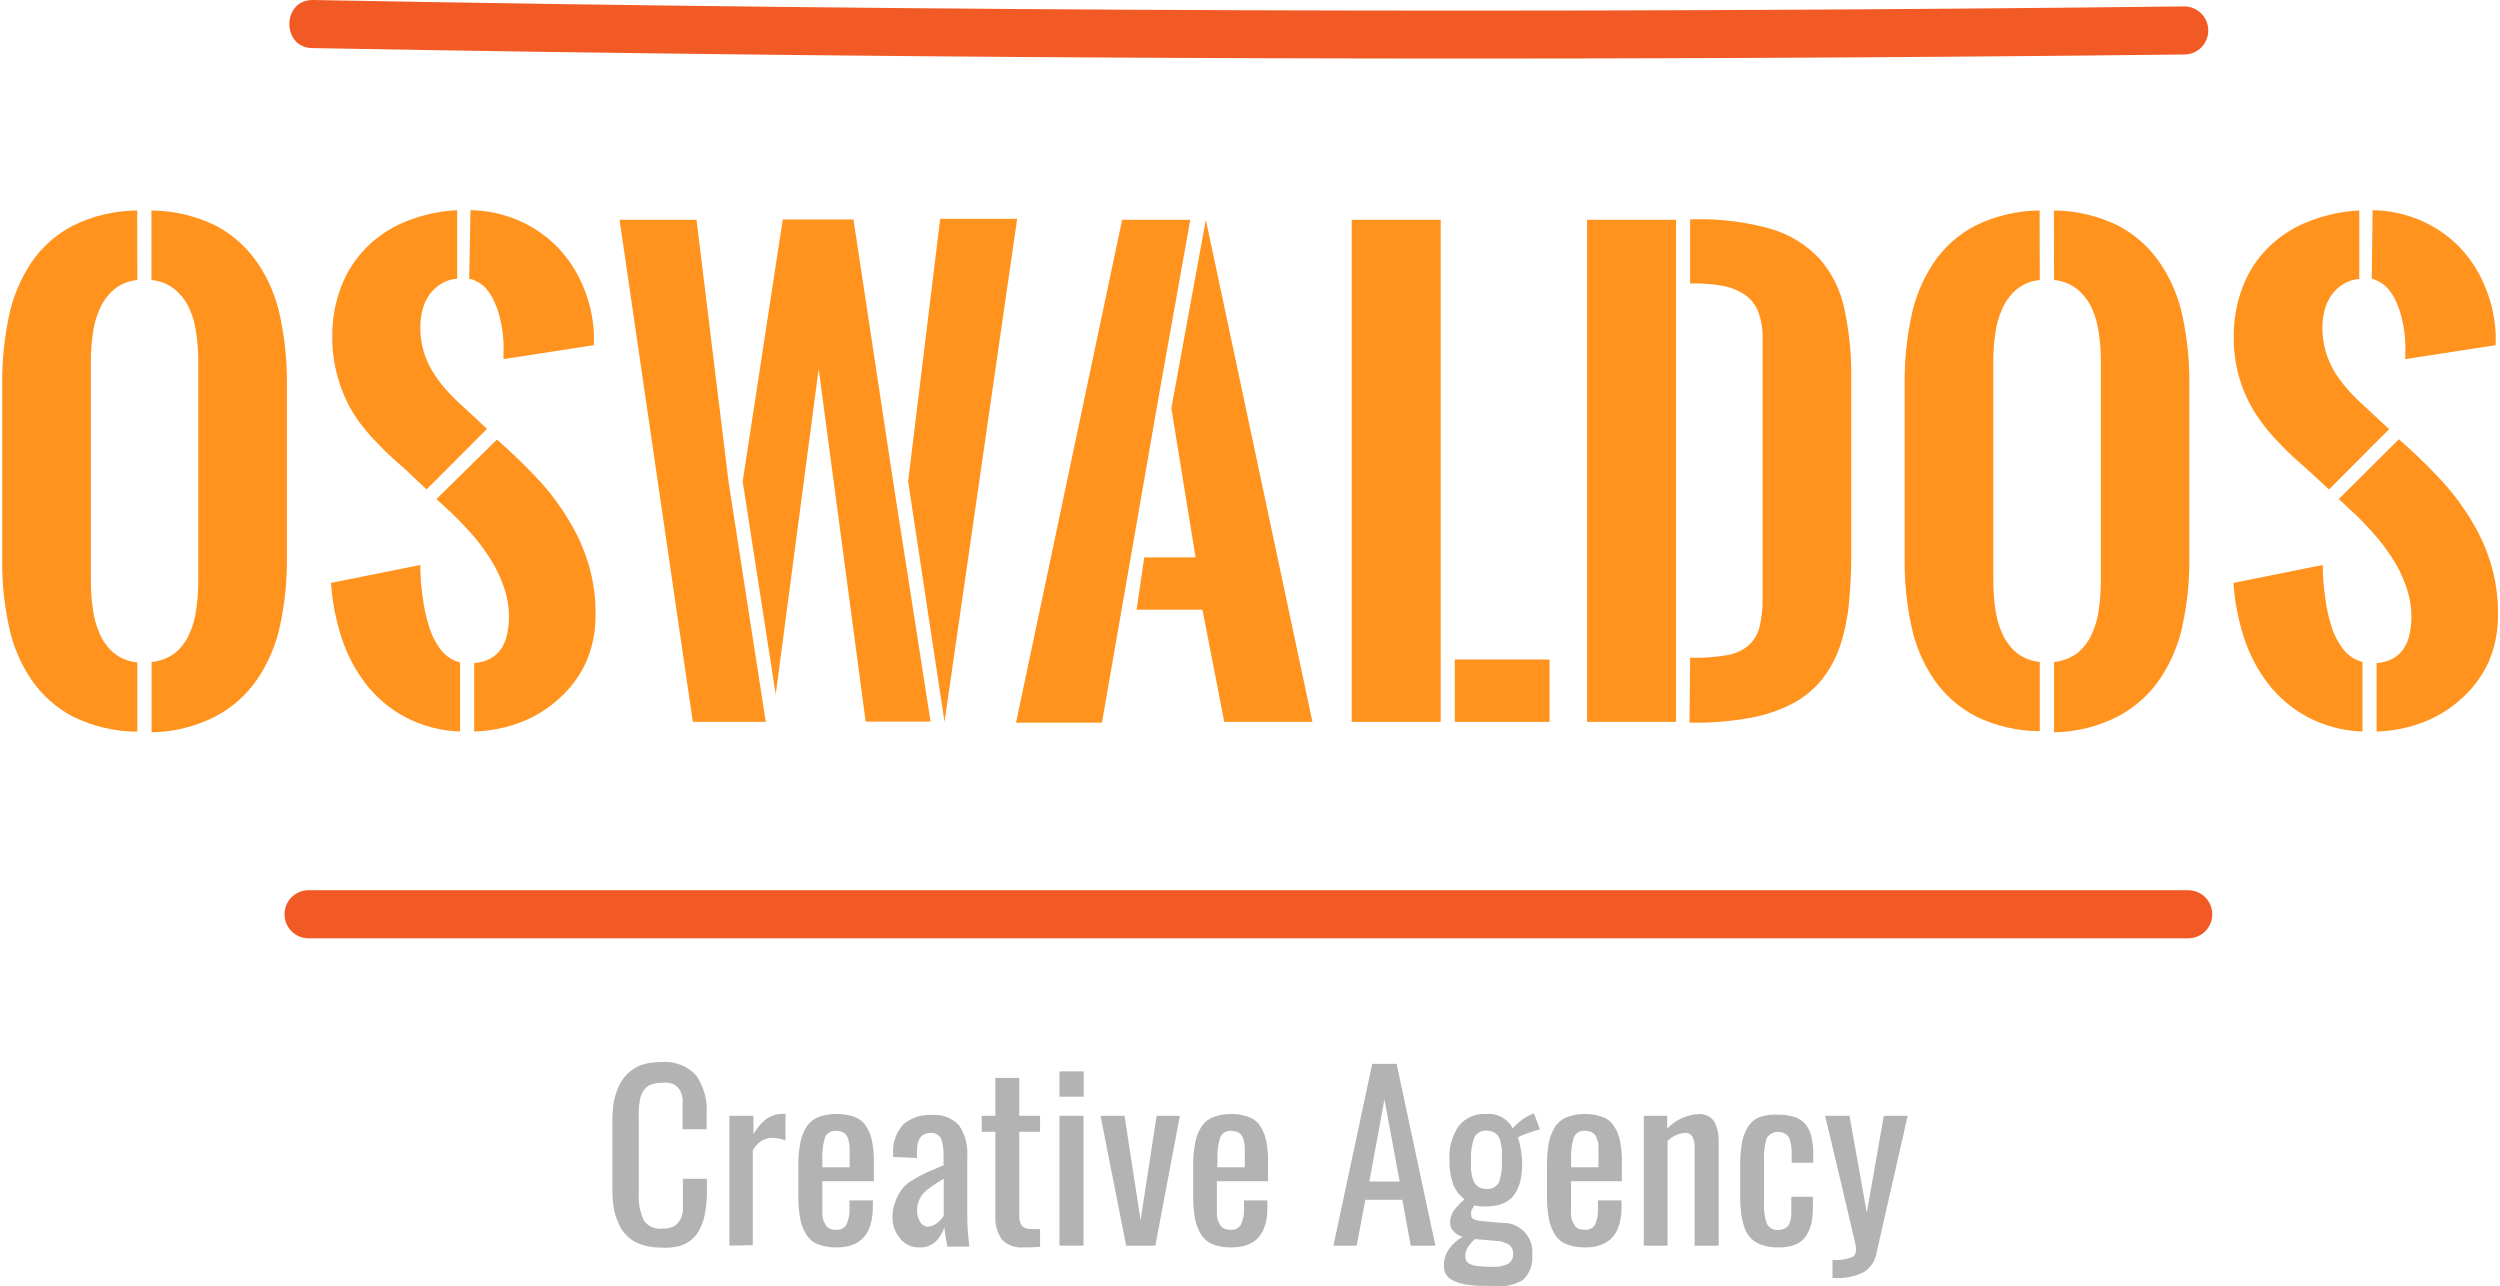
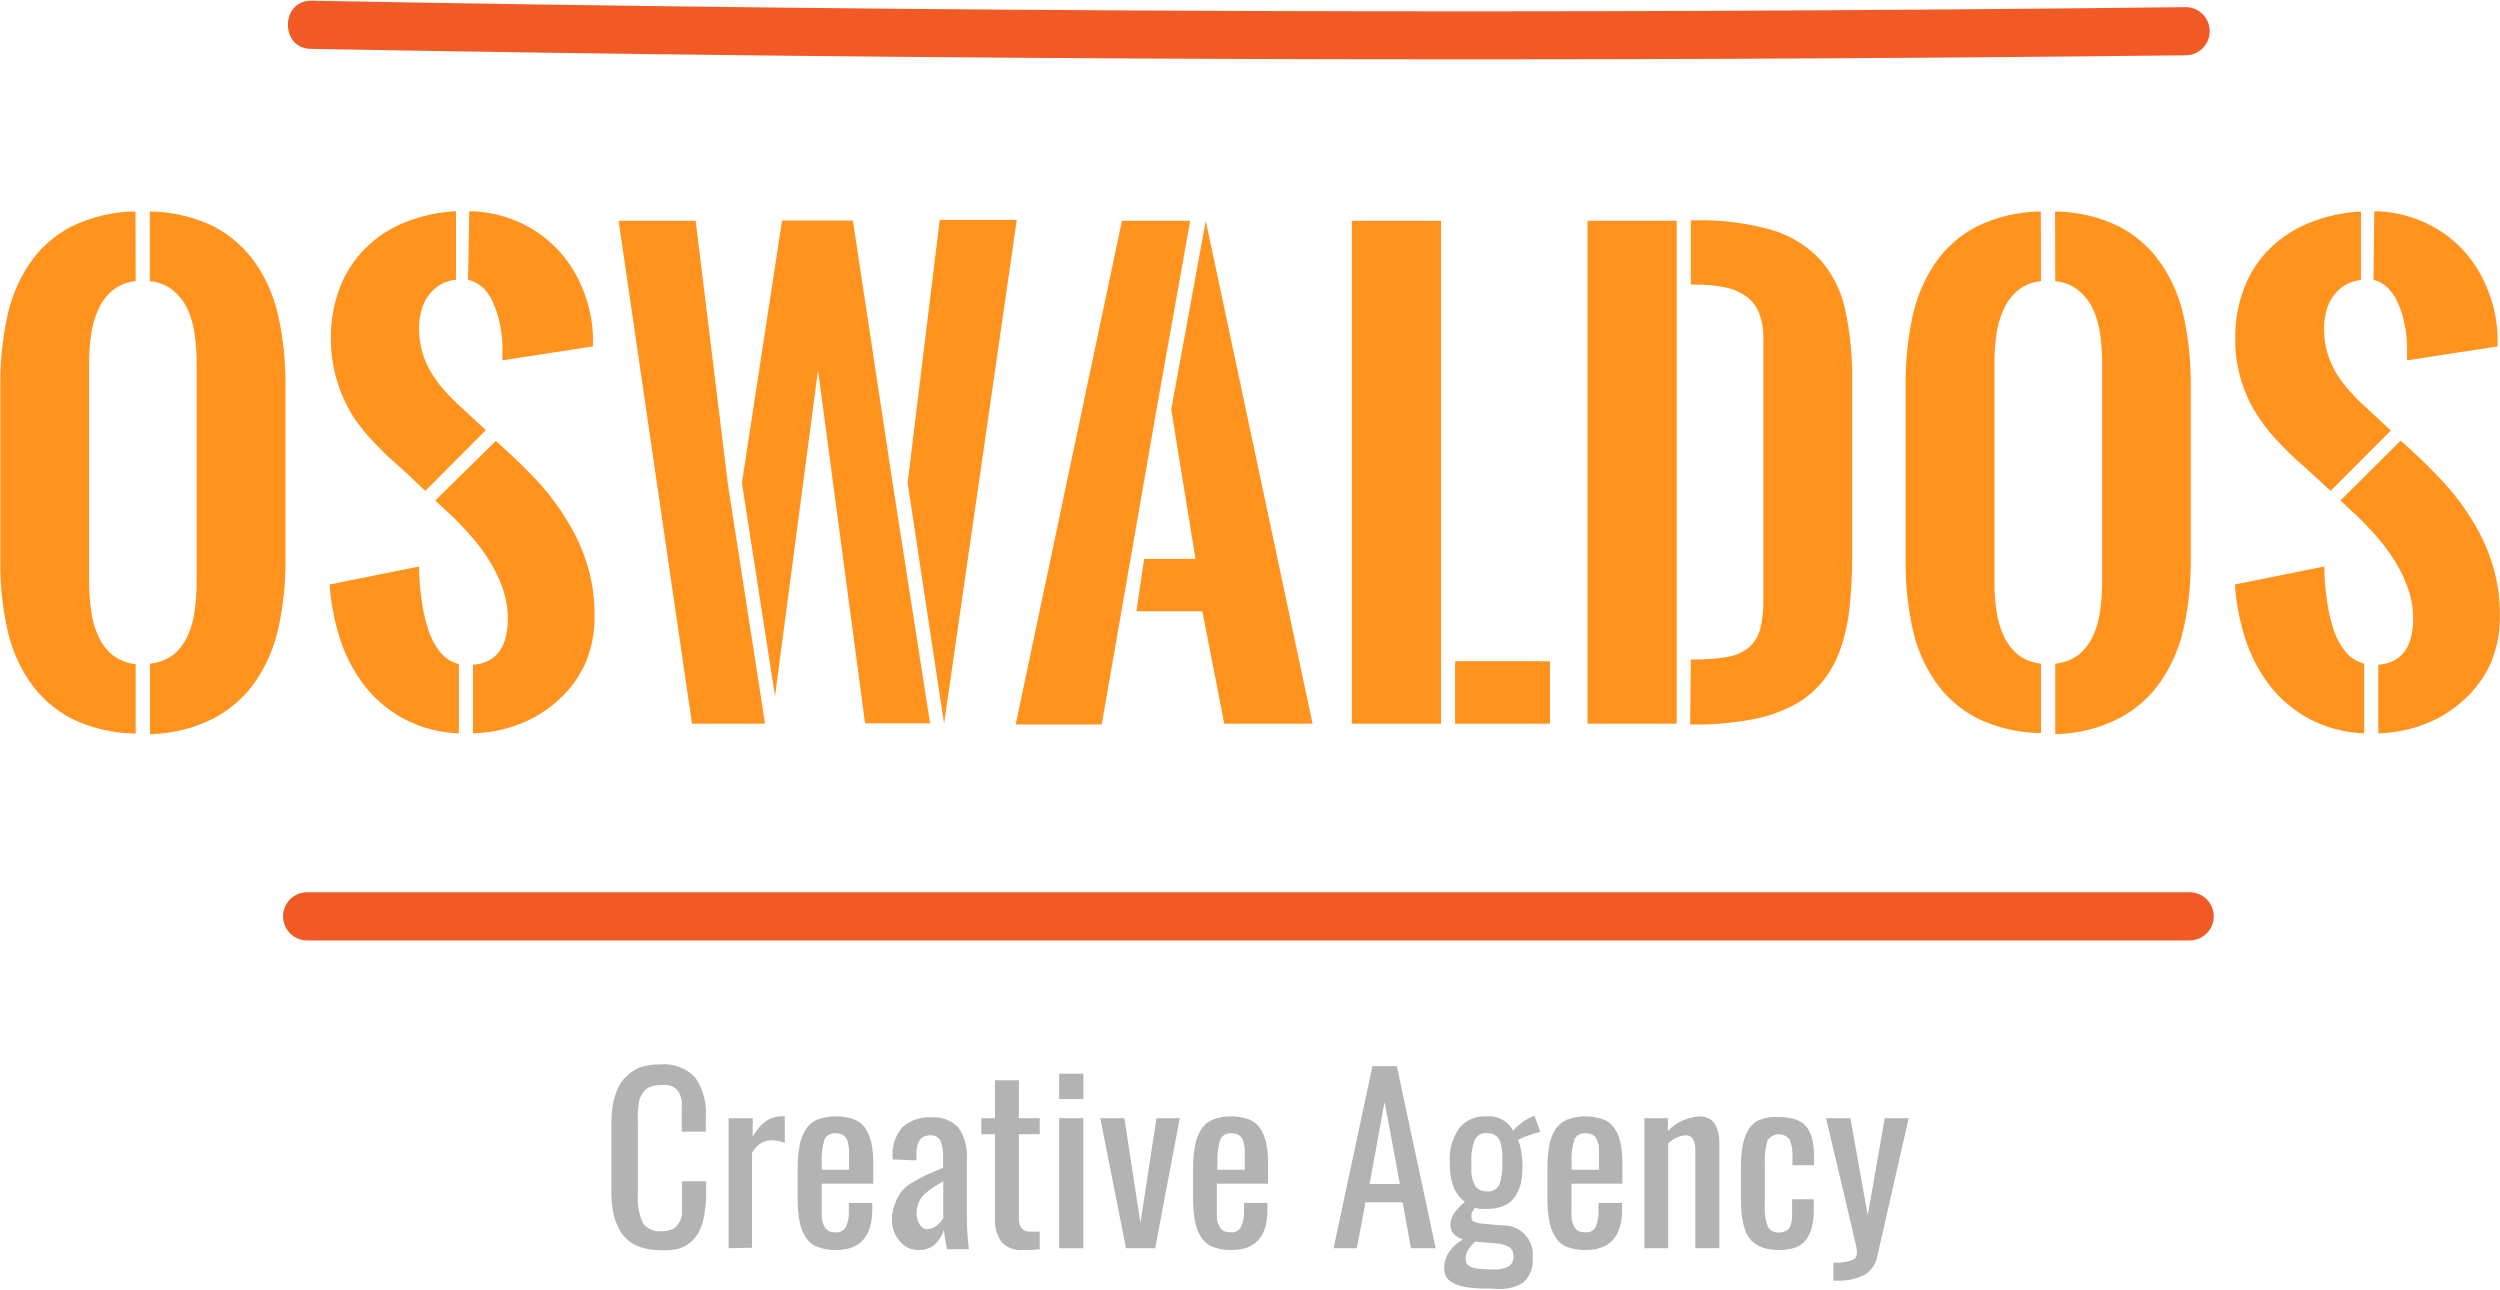
- <svg xmlns="http://www.w3.org/2000/svg" width="350" height="180" viewBox="0 0 155.71 80.2">
+ <svg xmlns="http://www.w3.org/2000/svg" width="320" height="165" viewBox="0 0 155.71 80.2">
  <path d="M54.57,45.94a2.61,2.61,0,0,0-1.46.59,3.34,3.34,0,0,0-.88,1.2,5.37,5.37,0,0,0-.44,1.57,12.25,12.25,0,0,0-.12,1.7V64.71a12.25,12.25,0,0,0,.12,1.7A5.43,5.43,0,0,0,52.22,68a3.31,3.31,0,0,0,.88,1.2,2.75,2.75,0,0,0,1.47.59v4.32a9.17,9.17,0,0,1-4-.93,7.16,7.16,0,0,1-2.6-2.3,9.26,9.26,0,0,1-1.41-3.33,18.74,18.74,0,0,1-.42-4.06V52.37a19.48,19.48,0,0,1,.41-4.13,9.43,9.43,0,0,1,1.4-3.38,7.07,7.07,0,0,1,2.61-2.32,9.21,9.21,0,0,1,4-.94Zm.88-4.34a9.26,9.26,0,0,1,4,.94,7.23,7.23,0,0,1,2.61,2.32,9.3,9.3,0,0,1,1.42,3.37,19.36,19.36,0,0,1,.42,4.14v11a19.06,19.06,0,0,1-.42,4.08,9.41,9.41,0,0,1-1.41,3.36,7.21,7.21,0,0,1-2.61,2.34,9,9,0,0,1-4,1V69.76a2.82,2.82,0,0,0,1.49-.58A3.27,3.27,0,0,0,57.82,68a5.27,5.27,0,0,0,.43-1.57,12.51,12.51,0,0,0,.12-1.71V51a12.51,12.51,0,0,0-.12-1.71,5.59,5.59,0,0,0-.43-1.57,3.44,3.44,0,0,0-.9-1.19,2.64,2.64,0,0,0-1.47-.59Z" transform="translate(-46.12 -28.47)" fill="#ff931e" />
  <path d="M74.7,74.1a7.86,7.86,0,0,1-3.46-.92,7.75,7.75,0,0,1-2.45-2.09,9.62,9.62,0,0,1-1.5-2.9,14,14,0,0,1-.64-3.36l5.57-1.12q0,1,.15,2a9.57,9.57,0,0,0,.39,1.82A4.45,4.45,0,0,0,73.5,69a2.18,2.18,0,0,0,1.2.79ZM72.61,59l-1.27-1.2c-.58-.52-1.16-1-1.71-1.6a11.36,11.36,0,0,1-1.5-1.81,8.86,8.86,0,0,1-1-2.19,8.77,8.77,0,0,1-.4-2.71,8.46,8.46,0,0,1,.57-3.18,6.93,6.93,0,0,1,1.59-2.43,7.35,7.35,0,0,1,2.46-1.61,9.88,9.88,0,0,1,3.17-.69v4.27a2.23,2.23,0,0,0-1,.32,2.63,2.63,0,0,0-.73.68,2.84,2.84,0,0,0-.43.93,4.44,4.44,0,0,0-.14,1.11,5.28,5.28,0,0,0,.2,1.47,5.33,5.33,0,0,0,.57,1.29,7.52,7.52,0,0,0,.84,1.13,12.65,12.65,0,0,0,1,1l.67.62.88.82ZM77,55.89l.65.58c.76.7,1.48,1.42,2.15,2.15A15,15,0,0,1,81.53,61a11.51,11.51,0,0,1,1.18,2.65,10.39,10.39,0,0,1,.44,3.13,7.22,7.22,0,0,1-.59,3A6.88,6.88,0,0,1,80.93,72a7.63,7.63,0,0,1-2.41,1.51,8.7,8.7,0,0,1-2.94.59V69.83a2.5,2.5,0,0,0,1-.27,2.09,2.09,0,0,0,.68-.61,2.62,2.62,0,0,0,.37-.89,4.69,4.69,0,0,0,.12-1.1,5.64,5.64,0,0,0-.33-1.91,8.19,8.19,0,0,0-.86-1.76,11.75,11.75,0,0,0-1.22-1.61c-.46-.51-.93-1-1.41-1.43l-.7-.65ZM75.35,41.58a7.82,7.82,0,0,1,3,.64,7.58,7.58,0,0,1,2.4,1.64,7.74,7.74,0,0,1,1.62,2.46,8.54,8.54,0,0,1,.68,3V50l-5.64.87c0-.16,0-.33,0-.51a4.7,4.7,0,0,0,0-.54,7.68,7.68,0,0,0-.16-1.23,5.41,5.41,0,0,0-.36-1.18,3.25,3.25,0,0,0-.62-1,2.13,2.13,0,0,0-1-.56Z" transform="translate(-46.12 -28.47)" fill="#ff931e" />
  <path d="M93.77,73.5H89.22L84.65,42.18h4.8l2,16.36Zm-1.44-15,2.5-16.34h4.41l2.48,16.38,2.33,14.94H100l-2.93-22L94.39,71.79Zm10.32,0,2-16.38h4.8L104.92,73.5Z" transform="translate(-46.12 -28.47)" fill="#ff931e" />
  <path d="M118.22,53.55l-3.48,20h-5.36L116,42.18h4.25Zm3-11.37,6.65,31.32h-5.5l-1.36-7H116.9l.48-3.26h3.2l-1.51-9.31Z" transform="translate(-46.12 -28.47)" fill="#ff931e" />
  <path d="M130.32,73.5V42.18h5.55V73.5Zm6.43-3.89h5.91V73.5h-5.91Z" transform="translate(-46.12 -28.47)" fill="#ff931e" />
  <path d="M145,73.5V42.18h5.55V73.5Zm6.43-4h.16a11.41,11.41,0,0,0,2.13-.16,2.82,2.82,0,0,0,1.33-.59,2.28,2.28,0,0,0,.7-1.14,7.13,7.13,0,0,0,.2-1.83V49.56a4.33,4.33,0,0,0-.25-1.58,2.3,2.3,0,0,0-.77-1.06,3.54,3.54,0,0,0-1.33-.59,9,9,0,0,0-1.92-.18h-.25v-4h.21a16.2,16.2,0,0,1,4.87.61,6.77,6.77,0,0,1,3,1.86,6.86,6.86,0,0,1,1.54,3.11,19.5,19.5,0,0,1,.43,4.38V63a30.53,30.53,0,0,1-.15,3.15,11.89,11.89,0,0,1-.55,2.62,6.9,6.9,0,0,1-1.11,2.06,5.91,5.91,0,0,1-1.8,1.5,9.15,9.15,0,0,1-2.65.91,18.76,18.76,0,0,1-3.67.31h-.16Z" transform="translate(-46.12 -28.47)" fill="#ff931e" />
  <path d="M173.24,45.94a2.61,2.61,0,0,0-1.46.59,3.34,3.34,0,0,0-.88,1.2,5.37,5.37,0,0,0-.44,1.57,12.25,12.25,0,0,0-.12,1.7V64.71a12.25,12.25,0,0,0,.12,1.7,5.43,5.43,0,0,0,.43,1.56,3.31,3.31,0,0,0,.88,1.2,2.75,2.75,0,0,0,1.47.59v4.32a9.14,9.14,0,0,1-4-.93,7.16,7.16,0,0,1-2.6-2.3,9.26,9.26,0,0,1-1.41-3.33,18.74,18.74,0,0,1-.42-4.06V52.37a19.48,19.48,0,0,1,.41-4.13,9.43,9.43,0,0,1,1.4-3.38,7.07,7.07,0,0,1,2.61-2.32,9.21,9.21,0,0,1,4-.94Zm.88-4.34a9.26,9.26,0,0,1,4,.94,7.23,7.23,0,0,1,2.61,2.32,9.3,9.3,0,0,1,1.42,3.37,19.36,19.36,0,0,1,.42,4.14v11a19.06,19.06,0,0,1-.42,4.08,9.41,9.41,0,0,1-1.41,3.36,7.21,7.21,0,0,1-2.61,2.34,9,9,0,0,1-4,1V69.76a2.82,2.82,0,0,0,1.49-.58,3.27,3.27,0,0,0,.88-1.19,5.27,5.27,0,0,0,.43-1.57,12.51,12.51,0,0,0,.12-1.71V51a12.51,12.51,0,0,0-.12-1.71,5.59,5.59,0,0,0-.43-1.57,3.44,3.44,0,0,0-.9-1.19,2.64,2.64,0,0,0-1.47-.59Z" transform="translate(-46.12 -28.47)" fill="#ff931e" />
  <path d="M193.37,74.1a7.86,7.86,0,0,1-3.46-.92,7.75,7.75,0,0,1-2.45-2.09,9.62,9.62,0,0,1-1.5-2.9,14,14,0,0,1-.64-3.36l5.57-1.12q0,1,.15,2a9.57,9.57,0,0,0,.39,1.82,4.45,4.45,0,0,0,.74,1.44,2.18,2.18,0,0,0,1.2.79ZM191.28,59,190,57.82c-.58-.52-1.16-1-1.71-1.6a11.36,11.36,0,0,1-1.5-1.81,8.86,8.86,0,0,1-1.05-2.19,8.77,8.77,0,0,1-.4-2.71,8.46,8.46,0,0,1,.57-3.18,6.93,6.93,0,0,1,1.59-2.43A7.35,7.35,0,0,1,190,42.29a9.88,9.88,0,0,1,3.17-.69v4.27a2.23,2.23,0,0,0-1,.32,2.5,2.5,0,0,0-.73.68,2.84,2.84,0,0,0-.43.93,4.44,4.44,0,0,0-.14,1.11,5.28,5.28,0,0,0,.2,1.47,5.72,5.72,0,0,0,.56,1.29,8.35,8.35,0,0,0,.85,1.13,12.65,12.65,0,0,0,1,1l.67.62.88.82Zm4.36-3.13.65.58c.76.7,1.48,1.42,2.15,2.15A15,15,0,0,1,200.2,61a11.51,11.51,0,0,1,1.18,2.65,10.39,10.39,0,0,1,.44,3.13,7.22,7.22,0,0,1-.59,3A6.88,6.88,0,0,1,199.6,72a7.63,7.63,0,0,1-2.41,1.51,8.7,8.7,0,0,1-2.94.59V69.83a2.5,2.5,0,0,0,1-.27,2.09,2.09,0,0,0,.68-.61,2.62,2.62,0,0,0,.37-.89,4.69,4.69,0,0,0,.12-1.1,5.64,5.64,0,0,0-.33-1.91,8.19,8.19,0,0,0-.86-1.76A11.75,11.75,0,0,0,194,61.68c-.46-.51-.93-1-1.41-1.43l-.7-.65ZM194,41.58a7.82,7.82,0,0,1,3,.64,7.58,7.58,0,0,1,2.4,1.64A7.74,7.74,0,0,1,201,46.32a8.54,8.54,0,0,1,.68,3V50l-5.64.87c0-.16,0-.33,0-.51a4.7,4.7,0,0,0,0-.54,7.68,7.68,0,0,0-.16-1.23,5.41,5.41,0,0,0-.36-1.18,3.25,3.25,0,0,0-.62-1,2.13,2.13,0,0,0-.95-.56Z" transform="translate(-46.12 -28.47)" fill="#ff931e" />
  <path d="M65.5,31.47q58.36,1.06,116.75.4a1.5,1.5,0,0,0,0-3q-58.38.68-116.75-.4c-1.93,0-1.93,3,0,3Z" transform="translate(-46.12 -28.47)" fill="#f15a24" />
  <path d="M65.25,87H182.5a1.5,1.5,0,0,0,0-3H65.25a1.5,1.5,0,0,0,0,3Z" transform="translate(-46.12 -28.47)" fill="#f15a24" />
  <path d="M87.22,106.29A3.63,3.63,0,0,1,86,106.1a2.29,2.29,0,0,1-1.42-1.34,3.6,3.6,0,0,1-.3-1,7.44,7.44,0,0,1-.08-1.21v-4a8.2,8.2,0,0,1,.08-1.28,4.54,4.54,0,0,1,.3-1,2.33,2.33,0,0,1,.55-.8A2.44,2.44,0,0,1,86,94.9a3.9,3.9,0,0,1,1.24-.18,2.65,2.65,0,0,1,2.19.83A3.82,3.82,0,0,1,90.08,98v.91h-1.5v-.8c0-.18,0-.31,0-.41s0-.22,0-.37a2.27,2.27,0,0,0,0-.34,1.9,1.9,0,0,0-.07-.28.92.92,0,0,0-.11-.26,2.61,2.61,0,0,0-.17-.2.87.87,0,0,0-.23-.16,2,2,0,0,0-.31-.08,2.35,2.35,0,0,0-.4,0,1.91,1.91,0,0,0-.57.08.9.9,0,0,0-.41.22,1.4,1.4,0,0,0-.4.82,5.62,5.62,0,0,0-.06.56,6.44,6.44,0,0,0,0,.66v4.49a3.52,3.52,0,0,0,.32,1.77,1.23,1.23,0,0,0,1.14.5,1.73,1.73,0,0,0,.54-.07.8.8,0,0,0,.38-.22,1.72,1.72,0,0,0,.24-.33,1.5,1.5,0,0,0,.13-.46c0-.19,0-.37,0-.54s0-.38,0-.64V102h1.5v.84A6.75,6.75,0,0,1,90,104a3.43,3.43,0,0,1-.28,1,2.08,2.08,0,0,1-1.34,1.2A3.62,3.62,0,0,1,87.22,106.29Z" transform="translate(-46.12 -28.47)" fill="#b3b3b3" />
  <path d="M91.5,106.17v-8.1H93v1.16a2.94,2.94,0,0,1,.86-1,1.72,1.72,0,0,1,.94-.28H95v1.66a2.21,2.21,0,0,0-.82-.16,1.3,1.3,0,0,0-.66.17,1.83,1.83,0,0,0-.56.6v5.92Z" transform="translate(-46.12 -28.47)" fill="#b3b3b3" />
  <path d="M98.2,106.28a3,3,0,0,1-1.19-.2,1.5,1.5,0,0,1-.73-.63,2.77,2.77,0,0,1-.37-1,7.78,7.78,0,0,1-.11-1.4V101.2a7.09,7.09,0,0,1,.12-1.42,2.71,2.71,0,0,1,.38-1,1.53,1.53,0,0,1,.73-.62A3.41,3.41,0,0,1,99,98.05a2.12,2.12,0,0,1,.57.22,1.55,1.55,0,0,1,.42.39,2.49,2.49,0,0,1,.27.51,3.15,3.15,0,0,1,.17.66,6.48,6.48,0,0,1,.08.77c0,.25,0,.55,0,.89v.66H97.3v1.67c0,.11,0,.25,0,.43a1.37,1.37,0,0,0,.08.39,2.6,2.6,0,0,0,.15.28.55.55,0,0,0,.25.2,1,1,0,0,0,.37.06.66.66,0,0,0,.66-.34,2.15,2.15,0,0,0,.18-1v-.49h1.46v.32Q100.48,106.28,98.2,106.28Zm-.9-5H99v-.73c0-.21,0-.39,0-.54a2,2,0,0,0-.07-.42.73.73,0,0,0-.14-.32.65.65,0,0,0-.24-.19,1,1,0,0,0-.37-.07.7.7,0,0,0-.71.39,4.17,4.17,0,0,0-.17,1.45Z" transform="translate(-46.12 -28.47)" fill="#b3b3b3" />
  <path d="M103.3,106.28a1.44,1.44,0,0,1-1.16-.57,2,2,0,0,1-.47-1.31,2.68,2.68,0,0,1,.19-1,3.24,3.24,0,0,1,.4-.75,2.22,2.22,0,0,1,.73-.6,7.28,7.28,0,0,1,.81-.44l1-.43.06,0v-.59a2.88,2.88,0,0,0-.16-1.11.67.67,0,0,0-.66-.34c-.56,0-.84.39-.84,1.15v.41l-1.49-.06c0-.08,0-.18,0-.3a2.46,2.46,0,0,1,.67-1.76,2.52,2.52,0,0,1,1.75-.56,2.08,2.08,0,0,1,1.69.64,3.07,3.07,0,0,1,.52,1.93v3.7a14.92,14.92,0,0,0,.13,1.94h-1.37a11.24,11.24,0,0,1-.19-1.2,2.12,2.12,0,0,1-.59.93A1.46,1.46,0,0,1,103.3,106.28Zm.59-1.3a.87.87,0,0,0,.56-.22,1.73,1.73,0,0,0,.42-.45V102a8.27,8.27,0,0,0-1,.66,1.6,1.6,0,0,0-.66,1.27,1.3,1.3,0,0,0,.19.76A.6.6,0,0,0,103.89,105Z" transform="translate(-46.12 -28.47)" fill="#b3b3b3" />
  <path d="M109.84,106.28a1.65,1.65,0,0,1-1.33-.48,2.3,2.3,0,0,1-.42-1.45V99.07h-.85v-1h.85V95.71h1.49v2.36h1.3v1h-1.3v5.18a1.15,1.15,0,0,0,.16.68.71.71,0,0,0,.58.2,3.06,3.06,0,0,0,.56,0v1.11A7.87,7.87,0,0,1,109.84,106.28Z" transform="translate(-46.12 -28.47)" fill="#b3b3b3" />
  <path d="M112.09,96.88V95.3h1.51v1.58Zm0,9.29v-8.1h1.5v8.1Z" transform="translate(-46.12 -28.47)" fill="#b3b3b3" />
  <path d="M116.25,106.17l-1.6-8.1h1.5l1,6.52,1-6.52h1.45l-1.53,8.1Z" transform="translate(-46.12 -28.47)" fill="#b3b3b3" />
  <path d="M122.83,106.28a3,3,0,0,1-1.19-.2,1.5,1.5,0,0,1-.73-.63,2.77,2.77,0,0,1-.37-1,7.78,7.78,0,0,1-.11-1.4V101.2a7.09,7.09,0,0,1,.12-1.42,2.71,2.71,0,0,1,.38-1,1.53,1.53,0,0,1,.73-.62,3,3,0,0,1,1.16-.2,2.88,2.88,0,0,1,.76.09,2.07,2.07,0,0,1,.58.22,1.55,1.55,0,0,1,.42.39,2.49,2.49,0,0,1,.27.51,3.15,3.15,0,0,1,.17.66,6.48,6.48,0,0,1,.08.77c0,.25,0,.55,0,.89v.66h-3.19v1.67c0,.11,0,.25,0,.43a1.37,1.37,0,0,0,.08.39,2.6,2.6,0,0,0,.15.28.55.55,0,0,0,.25.2,1,1,0,0,0,.37.06.66.66,0,0,0,.66-.34,2.15,2.15,0,0,0,.18-1v-.49h1.46v.32Q125.11,106.28,122.83,106.28Zm-.9-5h1.72v-.73c0-.21,0-.39,0-.54a2,2,0,0,0-.07-.42.73.73,0,0,0-.14-.32.65.65,0,0,0-.24-.19,1,1,0,0,0-.37-.07.7.7,0,0,0-.71.39,4.17,4.17,0,0,0-.17,1.45Z" transform="translate(-46.12 -28.47)" fill="#b3b3b3" />
  <path d="M129.18,106.17l2.42-11.34h1.52l2.42,11.34H134l-.52-2.86h-2.31l-.54,2.86Zm2.24-4h1.89l-.95-5.12Z" transform="translate(-46.12 -28.47)" fill="#b3b3b3" />
  <path d="M139.08,108.68l-.77,0-.7-.06a3.05,3.05,0,0,1-.62-.13,2.09,2.09,0,0,1-.48-.22,1,1,0,0,1-.33-.34,1.1,1.1,0,0,1-.11-.49,1.77,1.77,0,0,1,.34-1.09,2.53,2.53,0,0,1,.83-.73,1.19,1.19,0,0,1-.58-.35.76.76,0,0,1-.2-.53,1.3,1.3,0,0,1,.21-.73,4,4,0,0,1,.69-.73,2.11,2.11,0,0,1-.71-.93,4,4,0,0,1-.23-1.49A3.35,3.35,0,0,1,137,98.7a2,2,0,0,1,1.69-.74,1.68,1.68,0,0,1,1.67.89,2.79,2.79,0,0,1,.42-.4,2.83,2.83,0,0,1,.67-.43l.24-.1.37,1a6.12,6.12,0,0,0-.77.24,2.7,2.7,0,0,0-.61.27,3.05,3.05,0,0,1,.18.69,5.32,5.32,0,0,1,0,1.94,2.76,2.76,0,0,1-.36.88,1.6,1.6,0,0,1-.7.58,2.49,2.49,0,0,1-1.07.2,3,3,0,0,1-.41,0l-.35-.06a.47.47,0,0,0-.06.1.76.76,0,0,0-.08.13.66.66,0,0,1-.06.12,1.21,1.21,0,0,0,0,.14.69.69,0,0,0,0,.13.25.25,0,0,0,.16.24,1.59,1.59,0,0,0,.52.12l.64.06.61.05a1.81,1.81,0,0,1,1.88,2,1.88,1.88,0,0,1-.58,1.56A2.88,2.88,0,0,1,139.08,108.68Zm0-1.19a1.89,1.89,0,0,0,1-.19.68.68,0,0,0,.31-.61.69.69,0,0,0-.24-.57,1.7,1.7,0,0,0-.87-.25l-1.28-.11a2.64,2.64,0,0,0-.4.45,1,1,0,0,0-.19.61.56.56,0,0,0,.11.38,1,1,0,0,0,.5.22A6.09,6.09,0,0,0,139.05,107.49Zm-.36-4.86a.78.78,0,0,0,.79-.42,3.74,3.74,0,0,0,.18-1.37c0-.25,0-.46,0-.63a4.33,4.33,0,0,0-.08-.5,1.17,1.17,0,0,0-.16-.39.81.81,0,0,0-.28-.23.87.87,0,0,0-.42-.09.79.79,0,0,0-.79.44,3.66,3.66,0,0,0-.2,1.4c0,.23,0,.42,0,.58a3.85,3.85,0,0,0,.08.49,1.42,1.42,0,0,0,.17.39.81.81,0,0,0,.28.24A.93.93,0,0,0,138.69,102.63Z" transform="translate(-46.12 -28.47)" fill="#b3b3b3" />
  <path d="M144.89,106.28a2.91,2.91,0,0,1-1.18-.2,1.5,1.5,0,0,1-.73-.63,2.77,2.77,0,0,1-.37-1,7.78,7.78,0,0,1-.11-1.4V101.2a8,8,0,0,1,.11-1.42,2.9,2.9,0,0,1,.38-1,1.6,1.6,0,0,1,.74-.62,3,3,0,0,1,1.16-.2,2.93,2.93,0,0,1,.76.09,2.19,2.19,0,0,1,.58.22,1.38,1.38,0,0,1,.41.39,2.12,2.12,0,0,1,.28.51,3.15,3.15,0,0,1,.17.66,6.48,6.48,0,0,1,.08.77c0,.25,0,.55,0,.89v.66H144v1.67a4,4,0,0,0,0,.43,1.24,1.24,0,0,0,.23.67.5.5,0,0,0,.25.2,1,1,0,0,0,.37.06.67.67,0,0,0,.66-.34,2.31,2.31,0,0,0,.17-1v-.49h1.47v.32C147.18,105.41,146.41,106.28,144.89,106.28Zm-.89-5h1.71v-.73c0-.21,0-.39,0-.54s0-.28-.07-.42a.87.87,0,0,0-.14-.32.62.62,0,0,0-.25-.19,1,1,0,0,0-.37-.07.68.68,0,0,0-.7.39,3.94,3.94,0,0,0-.17,1.45Z" transform="translate(-46.12 -28.47)" fill="#b3b3b3" />
  <path d="M148.54,106.17v-8.1H150v.8a2.91,2.91,0,0,1,2-.91,1.15,1.15,0,0,1,.59.15,1,1,0,0,1,.38.39,2.47,2.47,0,0,1,.18.52,2.84,2.84,0,0,1,.06.6v6.55h-1.5v-6.11a1.37,1.37,0,0,0-.14-.69.52.52,0,0,0-.5-.23,1.78,1.78,0,0,0-1.05.5v6.53Z" transform="translate(-46.12 -28.47)" fill="#b3b3b3" />
  <path d="M156.9,106.28a3.07,3.07,0,0,1-1-.15,1.87,1.87,0,0,1-.68-.42,1.82,1.82,0,0,1-.41-.68,4.91,4.91,0,0,1-.2-.88,8.6,8.6,0,0,1-.06-1.09v-1.87a8.65,8.65,0,0,1,.1-1.37,3.06,3.06,0,0,1,.35-1,1.52,1.52,0,0,1,.72-.65A2.78,2.78,0,0,1,156.9,98a3.35,3.35,0,0,1,1.09.16,1.45,1.45,0,0,1,.68.49,2.08,2.08,0,0,1,.34.79,5,5,0,0,1,.1,1.11V101h-1.35v-.49a2.47,2.47,0,0,0-.18-1.12.85.85,0,0,0-1.37.06,4.18,4.18,0,0,0-.17,1.44v2.55a3.32,3.32,0,0,0,.19,1.39.72.72,0,0,0,.7.36.81.81,0,0,0,.37-.08.52.52,0,0,0,.25-.18.83.83,0,0,0,.13-.3,2.71,2.71,0,0,0,.06-.38c0-.13,0-.29,0-.47v-.66h1.35v.56a5.13,5.13,0,0,1-.1,1.11,2.46,2.46,0,0,1-.35.81,1.43,1.43,0,0,1-.68.52A2.85,2.85,0,0,1,156.9,106.28Z" transform="translate(-46.12 -28.47)" fill="#b3b3b3" />
  <path d="M160.31,108.19v-1.13a2.61,2.61,0,0,0,1.28-.2c.18-.12.23-.39.15-.78-.14-.57-.22-.94-.26-1.12l-.81-3.44c-.38-1.61-.66-2.76-.82-3.45h1.52l1.08,6.05,1.06-6.05H165l-1.94,8.54a1.74,1.74,0,0,1-.81,1.22,3.6,3.6,0,0,1-1.77.36Z" transform="translate(-46.12 -28.47)" fill="#b3b3b3" />
</svg>
